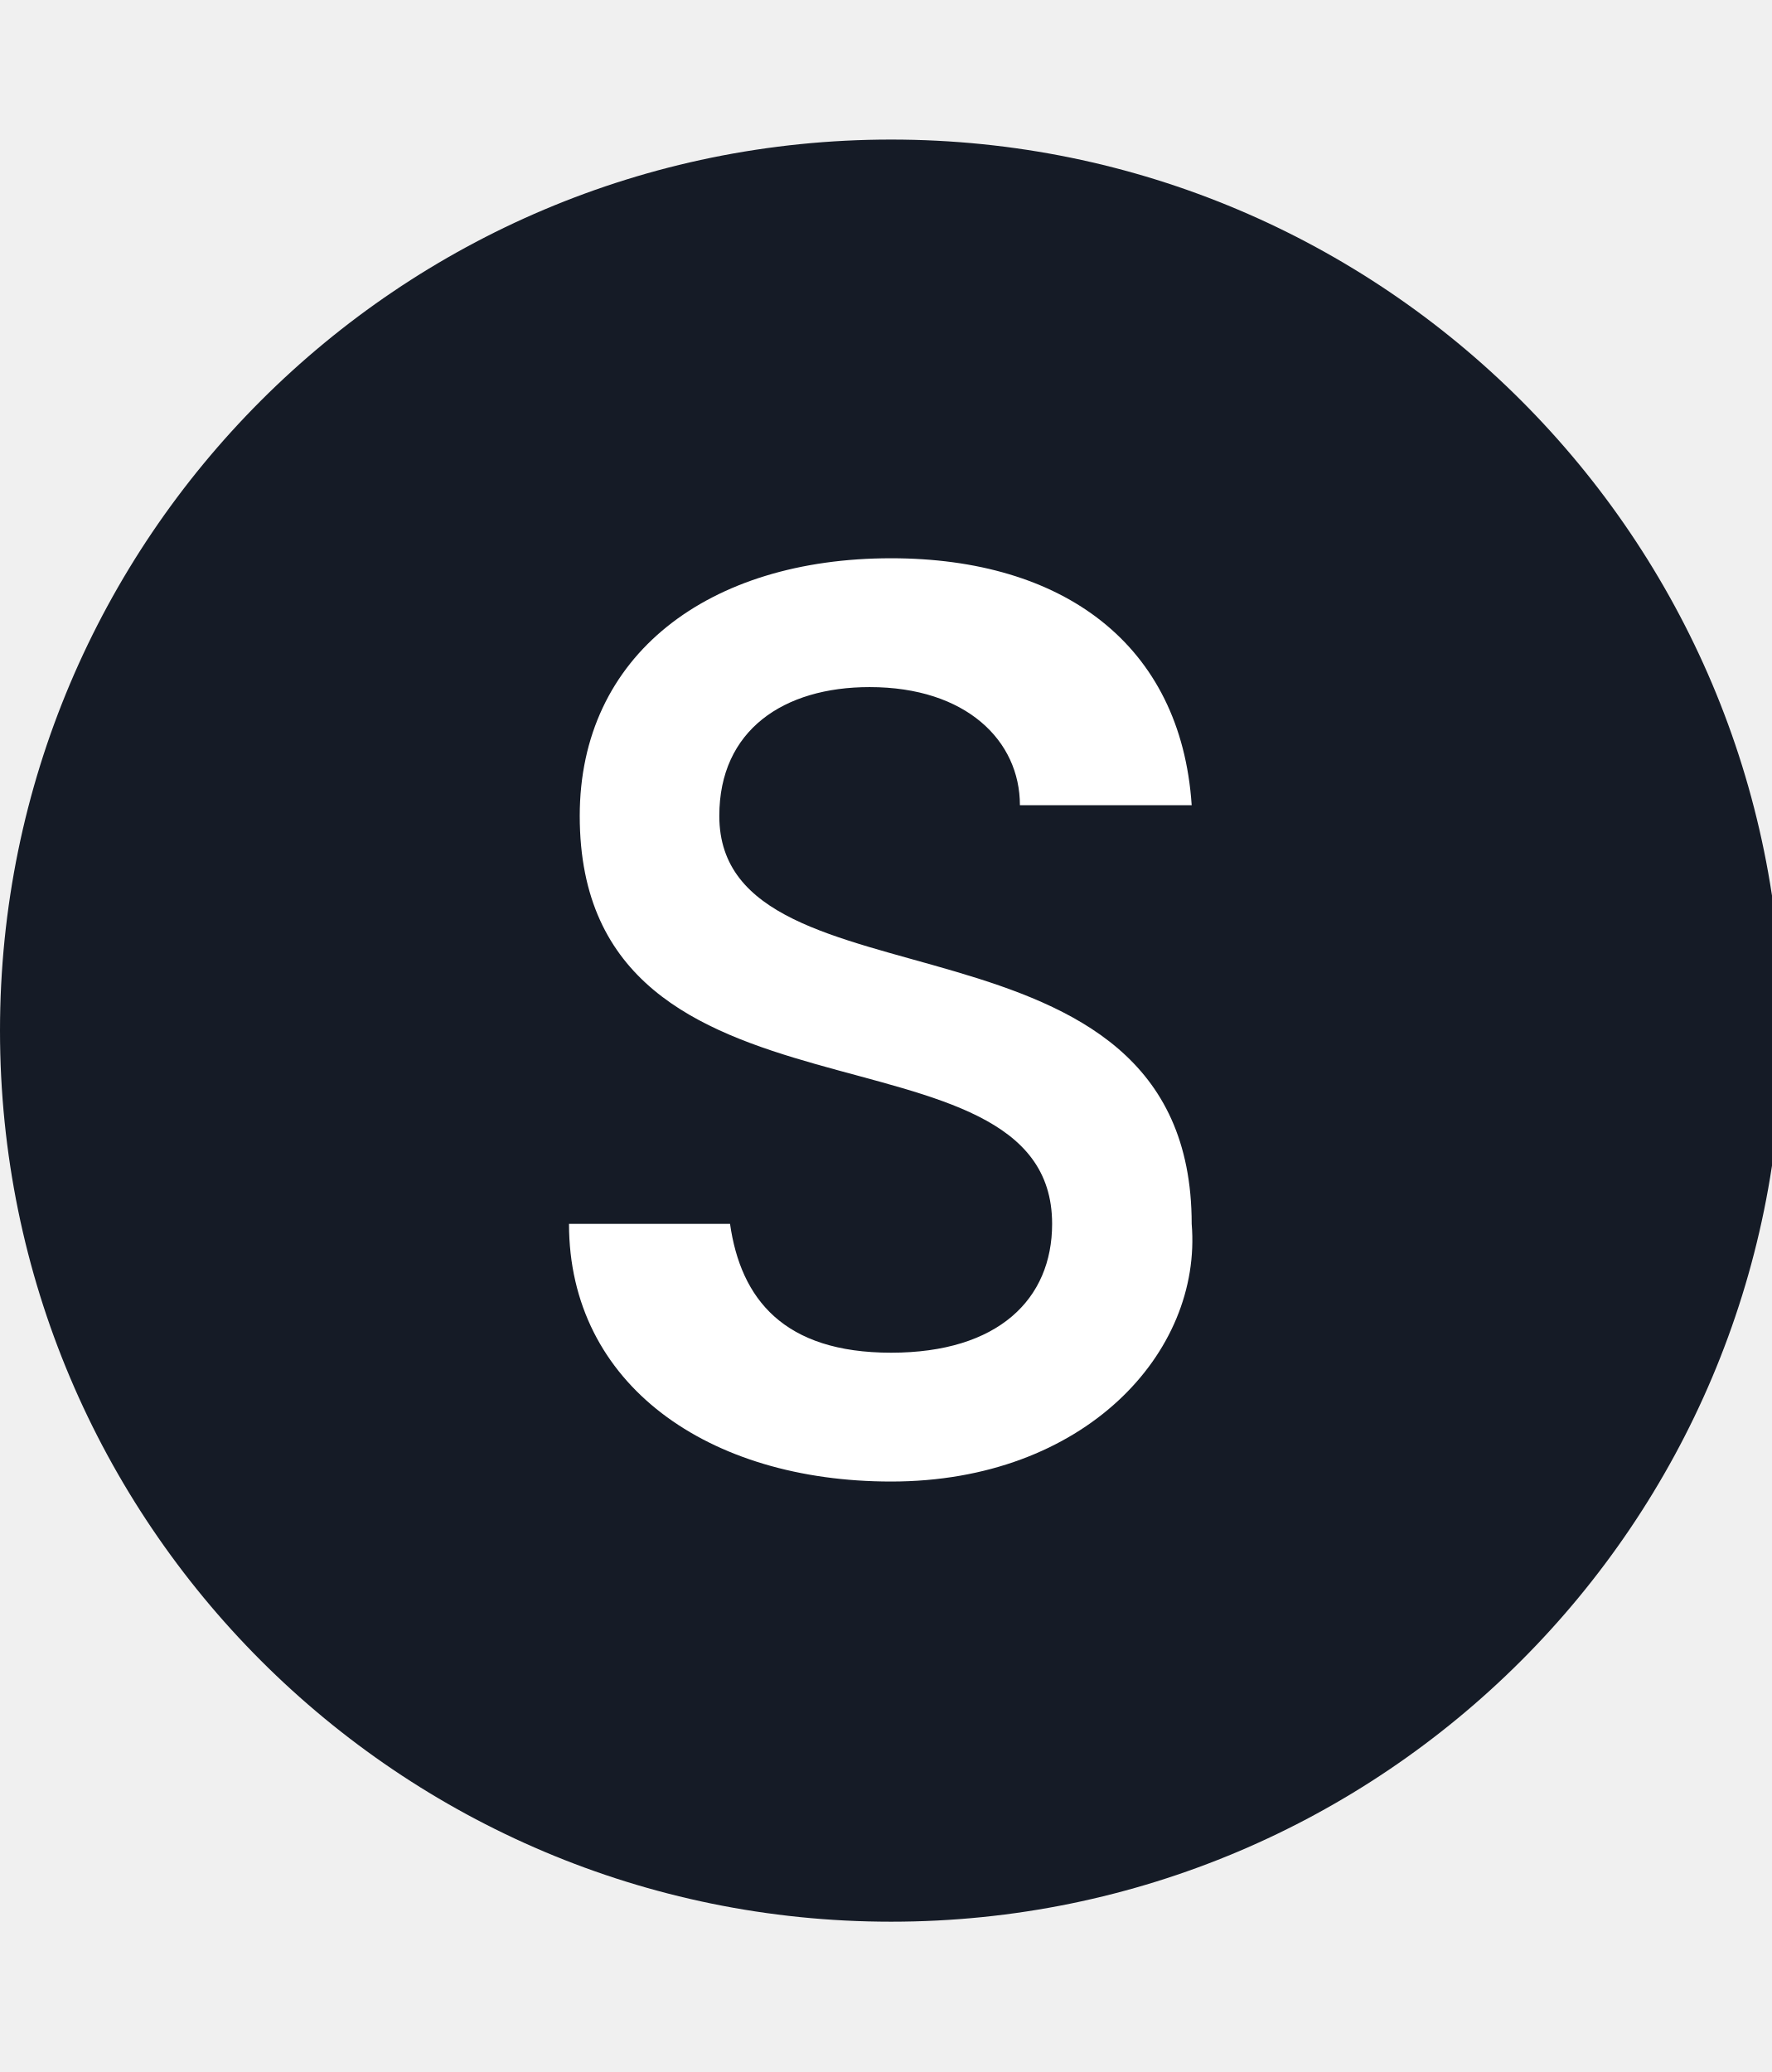
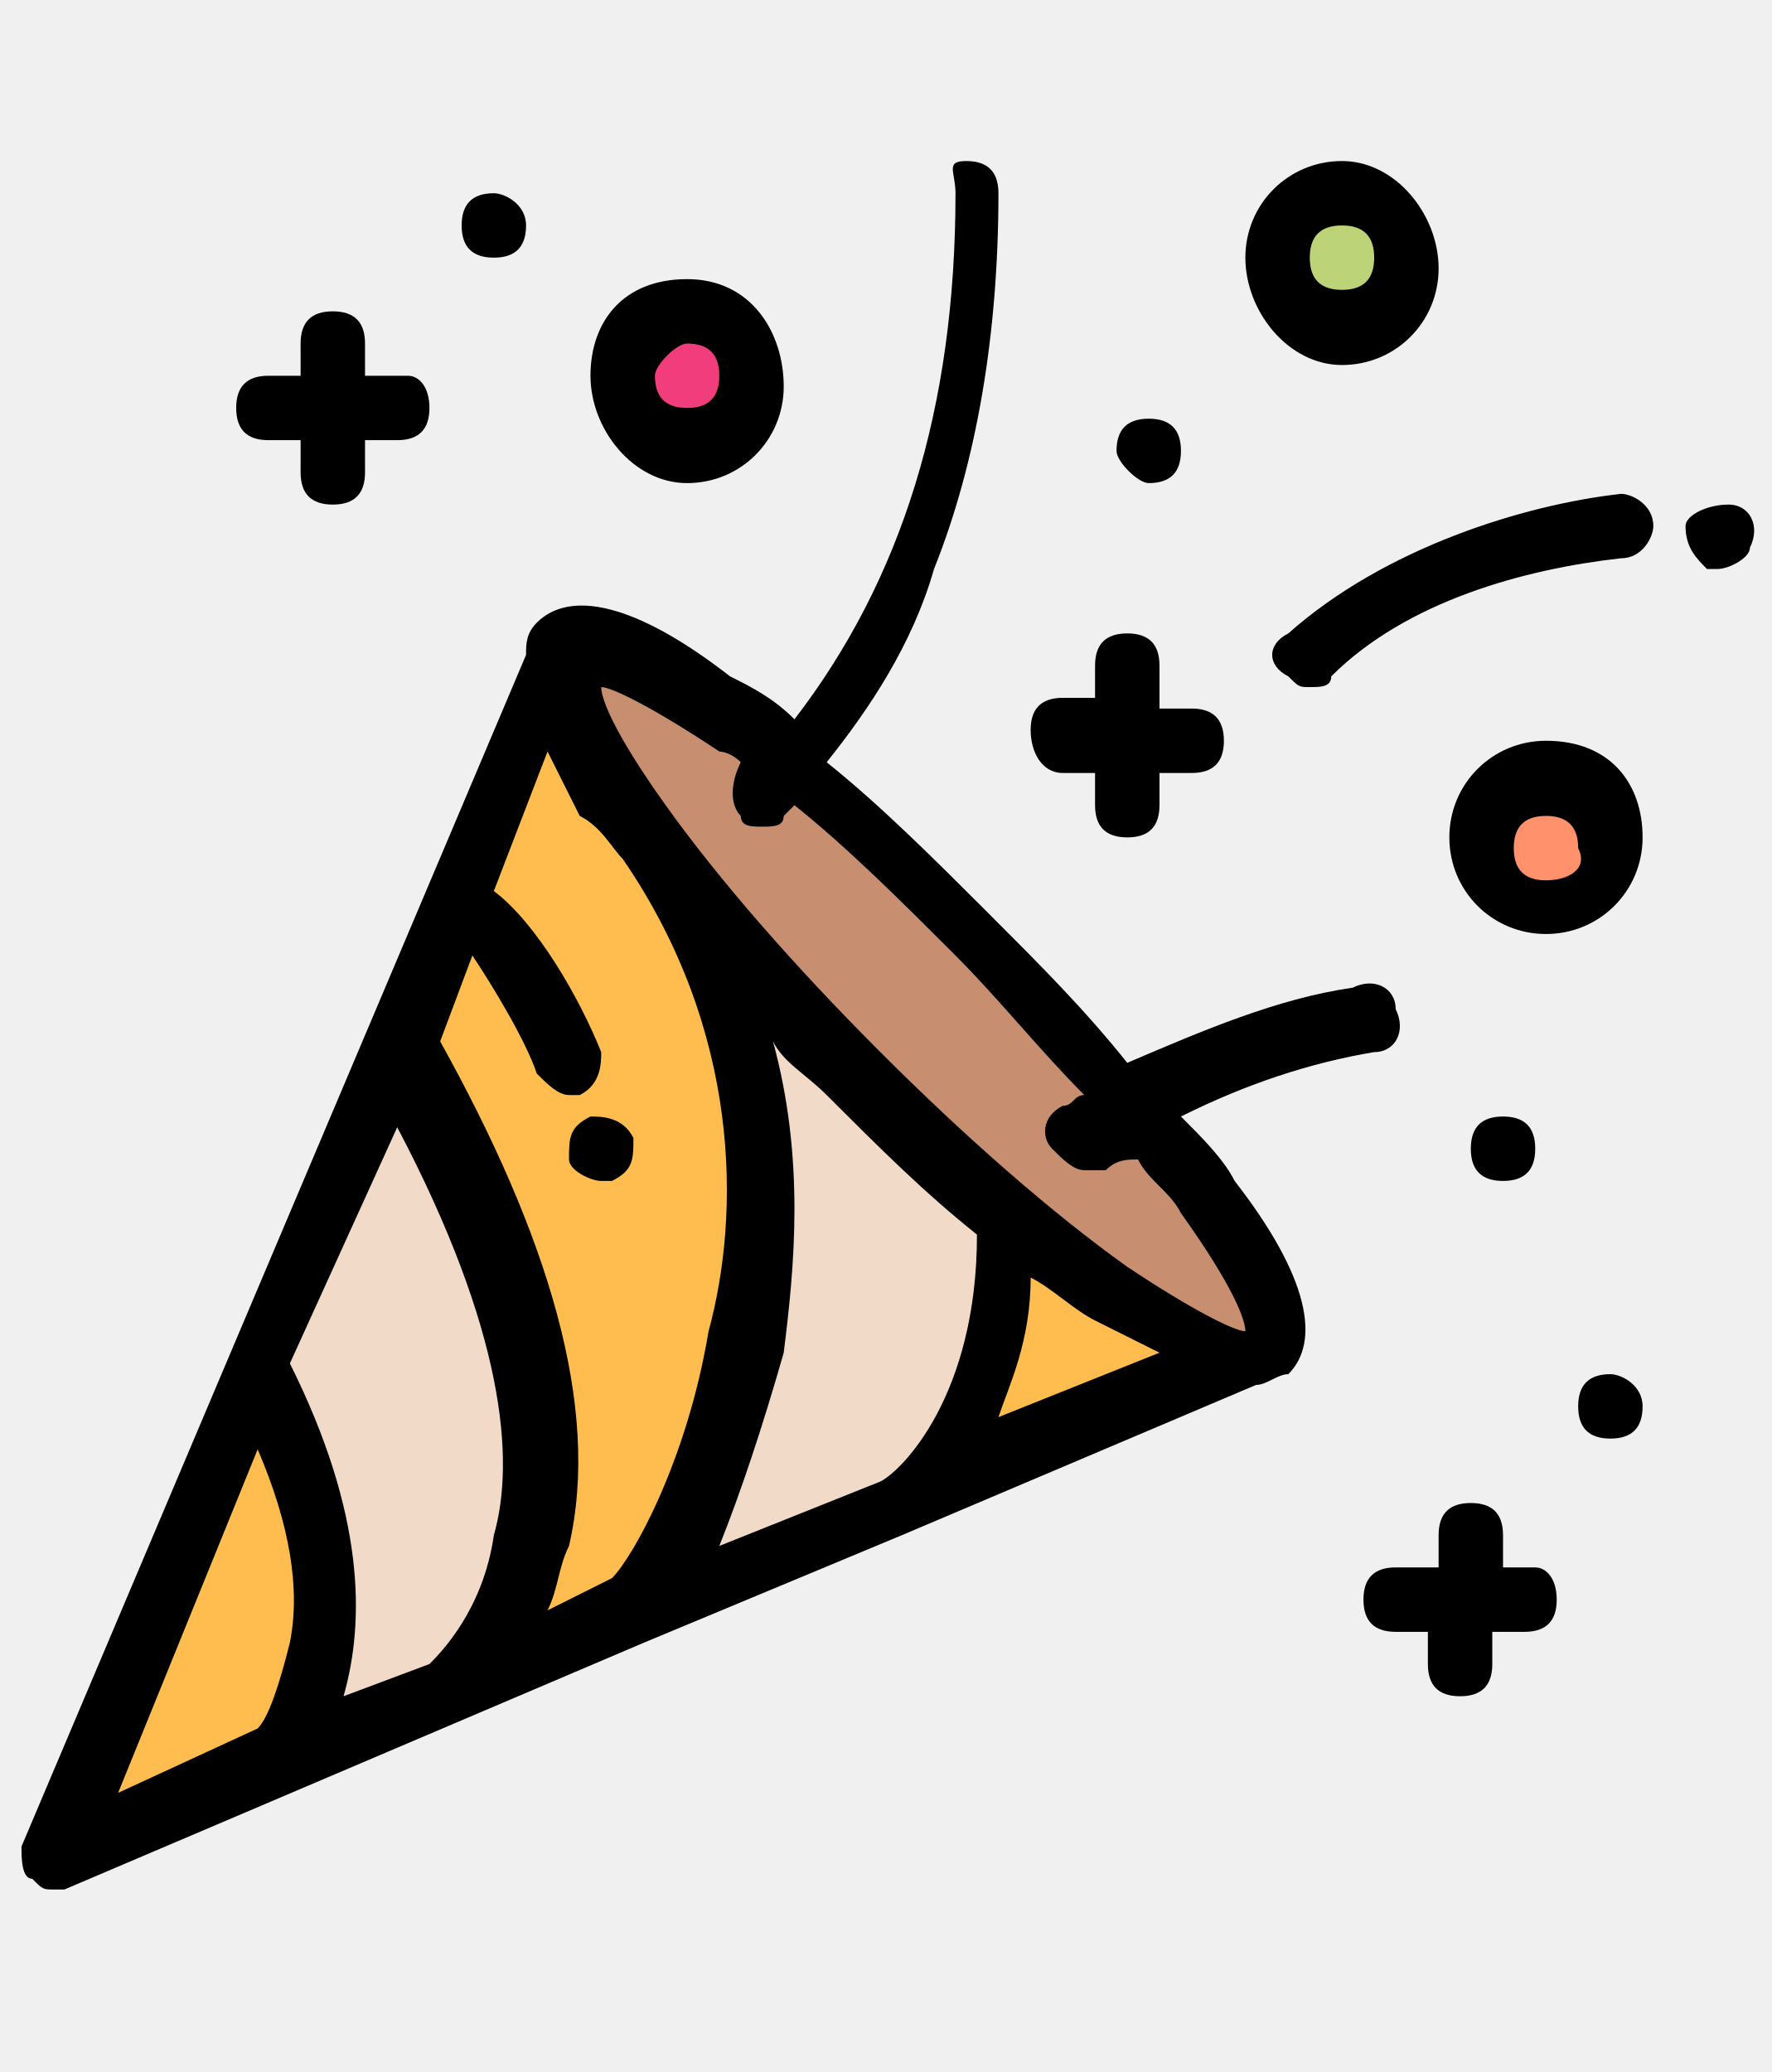
<svg xmlns="http://www.w3.org/2000/svg" version="1.1" id="Layer_1" x="0px" y="0px" viewBox="0 0 16.5 19.3" style="enable-background:new 0 0 16.5 19.3;" xml:space="preserve">
  <style type="text/css">
- 	.st0{fill:#151B26;}
- 	.st1{fill:#FFFFFF;}
+ 	.st0{fill:#FFBD50;}
+ 	.st1{fill:#F1DBC8;}
+ 	.st2{fill:#C78F70;}
+ 	.st3{fill:#F13D7C;}
+ 	.st4{fill:#BDD377;}
+ 	.st5{fill:#FF916C;}
</style>
-   <circle class="st0" cx="8.3" cy="9.6" r="8.3" />
  <g>
-     <path class="st1" d="M8.3,13.8c-1.7,0-3-0.9-3-2.4h1.5c0.1,0.7,0.5,1.2,1.5,1.2c1,0,1.5-0.5,1.5-1.2c0-2-4.4-0.7-4.4-3.8   c0-1.5,1.2-2.4,2.9-2.4c1.6,0,2.7,0.8,2.8,2.3H9.5c0-0.6-0.5-1.1-1.4-1.1c-0.8,0-1.4,0.4-1.4,1.2c0,1.9,4.4,0.7,4.4,3.8   C11.2,12.6,10.1,13.8,8.3,13.8z" />
+     <path class="st0" d="M2.6,16.4c0,0,1.1-1.3-0.2-3.7l-1.9,4.5L2.6,16.4z" />
+     <path class="st1" d="M2.4,12.7c1.3,2.3,0.2,3.7,0.2,3.7l1.6-0.7c0,0,2-1.5-0.6-6l-0.8,1.9L2.4,12.7z" />
+     <path class="st0" d="M3.7,9.8c2.6,4.5,0.6,6,0.6,6L5.9,15c0.4-0.4,2.3-3.9,0.1-7.2C5.5,7.1,5.1,6.5,5.2,6.1L4.2,8.4L3.7,9.8z" />
+     <path class="st1" d="M6,7.8c2.2,3.3,0.3,6.8-0.1,7.2l0.2-0.1L8.3,14c0,0,1-0.8,1-2.7c-0.5-0.4-1-0.9-1.5-1.4C7.1,9.2,6.5,8.5,6,7.8   z" />
+     <path class="st0" d="M9.4,11.3c0,1.9-1,2.7-1,2.7l3.3-1.4C11.3,12.7,10.4,12.1,9.4,11.3z" />
+     <path class="st2" d="M7.9,9.9c0.5,0.5,1,1,1.5,1.4c1,0.9,1.9,1.4,2.3,1.3l0.1-0.1c0.2-0.2-0.3-1.2-1.2-2.3c-0.4-0.5-0.9-1-1.5-1.6   C8.5,8,7.9,7.5,7.4,7.1C6.3,6.2,5.5,5.8,5.2,6L5.2,6.1c0,0.3,0.3,0.9,0.9,1.7C6.5,8.5,7.1,9.2,7.9,9.9z" />
+     <circle class="st3" cx="6.4" cy="3.5" r="0.6" />
+     <circle class="st4" cx="12.5" cy="2.4" r="0.6" />
+     <circle class="st5" cx="14.4" cy="7.9" r="0.6" />
+     <path d="M11.5,11c-0.1-0.2-0.3-0.4-0.5-0.6c0.6-0.3,1.2-0.5,1.8-0.6c0.2,0,0.3-0.2,0.2-0.4c0-0.2-0.2-0.3-0.4-0.2   c-0.7,0.1-1.4,0.4-2.1,0.7c-0.4-0.5-0.8-0.9-1.3-1.4c-0.5-0.5-1-1-1.5-1.4c0.4-0.5,0.8-1.1,1-1.8c0.4-1,0.6-2.2,0.6-3.5   c0-0.2-0.1-0.3-0.3-0.3S8.9,1.6,8.9,1.8c0,2-0.5,3.6-1.5,4.9C7.2,6.5,7,6.4,6.8,6.3C5.9,5.6,5.3,5.5,5,5.8c0,0,0,0,0,0c0,0,0,0,0,0   c0,0,0,0,0,0C4.9,5.9,4.9,6,4.9,6.1L0.2,17.2c0,0.1,0,0.3,0.1,0.3c0.1,0.1,0.1,0.1,0.2,0.1c0,0,0.1,0,0.1,0l5.4-2.3c0,0,0,0,0,0   l2.4-1c0,0,0,0,0,0l3.3-1.4c0.1,0,0.2-0.1,0.3-0.1c0,0,0,0,0,0c0,0,0,0,0,0c0,0,0,0,0,0c0,0,0,0,0,0C12.3,12.5,12.2,11.9,11.5,11z    M6.7,14.4c0.2-0.5,0.4-1.1,0.6-1.8c0.1-0.8,0.2-1.8-0.1-2.9c0.1,0.2,0.3,0.3,0.5,0.5c0.5,0.5,0.9,0.9,1.4,1.3   c0,1.5-0.7,2.2-0.9,2.3L6.7,14.4z M5.1,15c0.1-0.2,0.1-0.4,0.2-0.6c0.3-1.3-0.2-2.9-1.2-4.7l0.3-0.8C4.6,9.2,4.9,9.7,5,10   c0.1,0.1,0.2,0.2,0.3,0.2c0,0,0.1,0,0.1,0c0.2-0.1,0.2-0.3,0.2-0.4C5.4,9.3,5,8.6,4.6,8.3L5.1,7c0.1,0.2,0.2,0.4,0.3,0.6   C5.6,7.7,5.7,7.9,5.8,8c1.1,1.6,1.1,3.3,0.8,4.4c-0.2,1.2-0.7,2.1-0.9,2.3L5.1,15z M3.7,10.5c1,1.9,1.1,3.1,0.9,3.8   c-0.1,0.7-0.5,1.1-0.6,1.2l-0.8,0.3c0.2-0.7,0.2-1.7-0.5-3.1L3.7,10.5z M9.6,11.9c0.2,0.1,0.4,0.3,0.6,0.4c0.2,0.1,0.4,0.2,0.6,0.3   l-1.5,0.6C9.4,12.9,9.6,12.5,9.6,11.9z M6.9,7.1C6.9,7.1,6.9,7.2,6.9,7.1C6.8,7.3,6.8,7.5,6.9,7.6C6.9,7.7,7,7.7,7.1,7.7   c0.1,0,0.2,0,0.2-0.1c0,0,0.1-0.1,0.1-0.1c0.5,0.4,1,0.9,1.5,1.4c0.4,0.4,0.8,0.9,1.2,1.3c-0.1,0-0.1,0.1-0.2,0.1   c-0.2,0.1-0.2,0.3-0.1,0.4c0.1,0.1,0.2,0.2,0.3,0.2c0.1,0,0.1,0,0.2,0c0.1-0.1,0.2-0.1,0.3-0.1c0.1,0.2,0.3,0.3,0.4,0.5   c0.5,0.7,0.6,1,0.6,1.1c-0.1,0-0.5-0.2-1.1-0.6c-0.7-0.5-1.5-1.2-2.3-2c-0.8-0.8-1.5-1.6-2-2.3c-0.5-0.7-0.6-1-0.6-1.1   c0.1,0,0.5,0.2,1.1,0.6C6.7,7,6.8,7,6.9,7.1z M2.4,13.5c0.3,0.7,0.4,1.3,0.3,1.8c-0.1,0.4-0.2,0.7-0.3,0.8l-1.3,0.6L2.4,13.5z" />
+     <path d="M5.9,10.6c-0.1-0.2-0.3-0.2-0.4-0.2c-0.2,0.1-0.2,0.2-0.2,0.4c0,0.1,0.2,0.2,0.3,0.2c0,0,0.1,0,0.1,0   C5.9,10.9,5.9,10.8,5.9,10.6C5.9,10.6,5.9,10.6,5.9,10.6z" />
+     <path d="M12,6.3c0.1,0.1,0.1,0.1,0.2,0.1c0.1,0,0.2,0,0.2-0.1c0.7-0.7,1.8-1,2.7-1.1c0.2,0,0.3-0.2,0.3-0.3c0-0.2-0.2-0.3-0.3-0.3   c-0.9,0.1-2.2,0.5-3.1,1.3C11.8,6,11.8,6.2,12,6.3z" />
+     <path d="M16.1,4.7C16.1,4.7,16.1,4.7,16.1,4.7c-0.2,0-0.4,0.1-0.4,0.2c0,0.2,0.1,0.3,0.2,0.4l0,0c0,0,0.1,0,0.1,0   c0.1,0,0.3-0.1,0.3-0.2C16.4,4.9,16.3,4.7,16.1,4.7z" />
+     <path d="M2.5,4.1h0.3v0.3c0,0.2,0.1,0.3,0.3,0.3s0.3-0.1,0.3-0.3V4.1h0.3c0.2,0,0.3-0.1,0.3-0.3S3.9,3.5,3.8,3.5H3.4V3.2   c0-0.2-0.1-0.3-0.3-0.3S2.8,3,2.8,3.2v0.3H2.5c-0.2,0-0.3,0.1-0.3,0.3C2.2,4,2.3,4.1,2.5,4.1z" />
+     <path d="M9.9,7.2h0.3v0.3c0,0.2,0.1,0.3,0.3,0.3c0.2,0,0.3-0.1,0.3-0.3V7.2h0.3c0.2,0,0.3-0.1,0.3-0.3c0-0.2-0.1-0.3-0.3-0.3h-0.3   V6.2c0-0.2-0.1-0.3-0.3-0.3c-0.2,0-0.3,0.1-0.3,0.3v0.3H9.9c-0.2,0-0.3,0.1-0.3,0.3C9.6,7,9.7,7.2,9.9,7.2z" />
+     <path d="M14.3,14.6h-0.3v-0.3c0-0.2-0.1-0.3-0.3-0.3c-0.2,0-0.3,0.1-0.3,0.3v0.3H13c-0.2,0-0.3,0.1-0.3,0.3s0.1,0.3,0.3,0.3h0.3   v0.3c0,0.2,0.1,0.3,0.3,0.3c0.2,0,0.3-0.1,0.3-0.3v-0.3h0.3c0.2,0,0.3-0.1,0.3-0.3S14.4,14.6,14.3,14.6z" />
+     <path d="M12.5,3.4c0.5,0,0.9-0.4,0.9-0.9S13,1.5,12.5,1.5c-0.5,0-0.9,0.4-0.9,0.9S12,3.4,12.5,3.4z M12.5,2.1   c0.2,0,0.3,0.1,0.3,0.3s-0.1,0.3-0.3,0.3c-0.2,0-0.3-0.1-0.3-0.3S12.3,2.1,12.5,2.1z" />
+     <path d="M14.4,6.9c-0.5,0-0.9,0.4-0.9,0.9s0.4,0.9,0.9,0.9s0.9-0.4,0.9-0.9S15,6.9,14.4,6.9z M14.4,8.2c-0.2,0-0.3-0.1-0.3-0.3   c0-0.2,0.1-0.3,0.3-0.3s0.3,0.1,0.3,0.3C14.8,8.1,14.6,8.2,14.4,8.2z" />
+     <path d="M6.4,4.5c0.5,0,0.9-0.4,0.9-0.9S7,2.6,6.4,2.6S5.5,3,5.5,3.5S5.9,4.5,6.4,4.5z M6.4,3.2c0.2,0,0.3,0.1,0.3,0.3   c0,0.2-0.1,0.3-0.3,0.3c-0.2,0-0.3-0.1-0.3-0.3C6.1,3.4,6.3,3.2,6.4,3.2z" />
+     <path d="M14.3,10.7c0-0.2-0.1-0.3-0.3-0.3s-0.3,0.1-0.3,0.3c0,0.2,0.1,0.3,0.3,0.3S14.3,10.9,14.3,10.7z" />
+     <path d="M10.7,4.5c0.2,0,0.3-0.1,0.3-0.3c0-0.2-0.1-0.3-0.3-0.3c-0.2,0-0.3,0.1-0.3,0.3C10.4,4.3,10.6,4.5,10.7,4.5z" />
+     <path d="M15,12.8c-0.2,0-0.3,0.1-0.3,0.3c0,0.2,0.1,0.3,0.3,0.3c0.2,0,0.3-0.1,0.3-0.3C15.3,12.9,15.1,12.8,15,12.8z" />
+     <path d="M4.6,2.4c0.2,0,0.3-0.1,0.3-0.3S4.7,1.8,4.6,1.8c-0.2,0-0.3,0.1-0.3,0.3S4.4,2.4,4.6,2.4z" />
  </g>
</svg>
